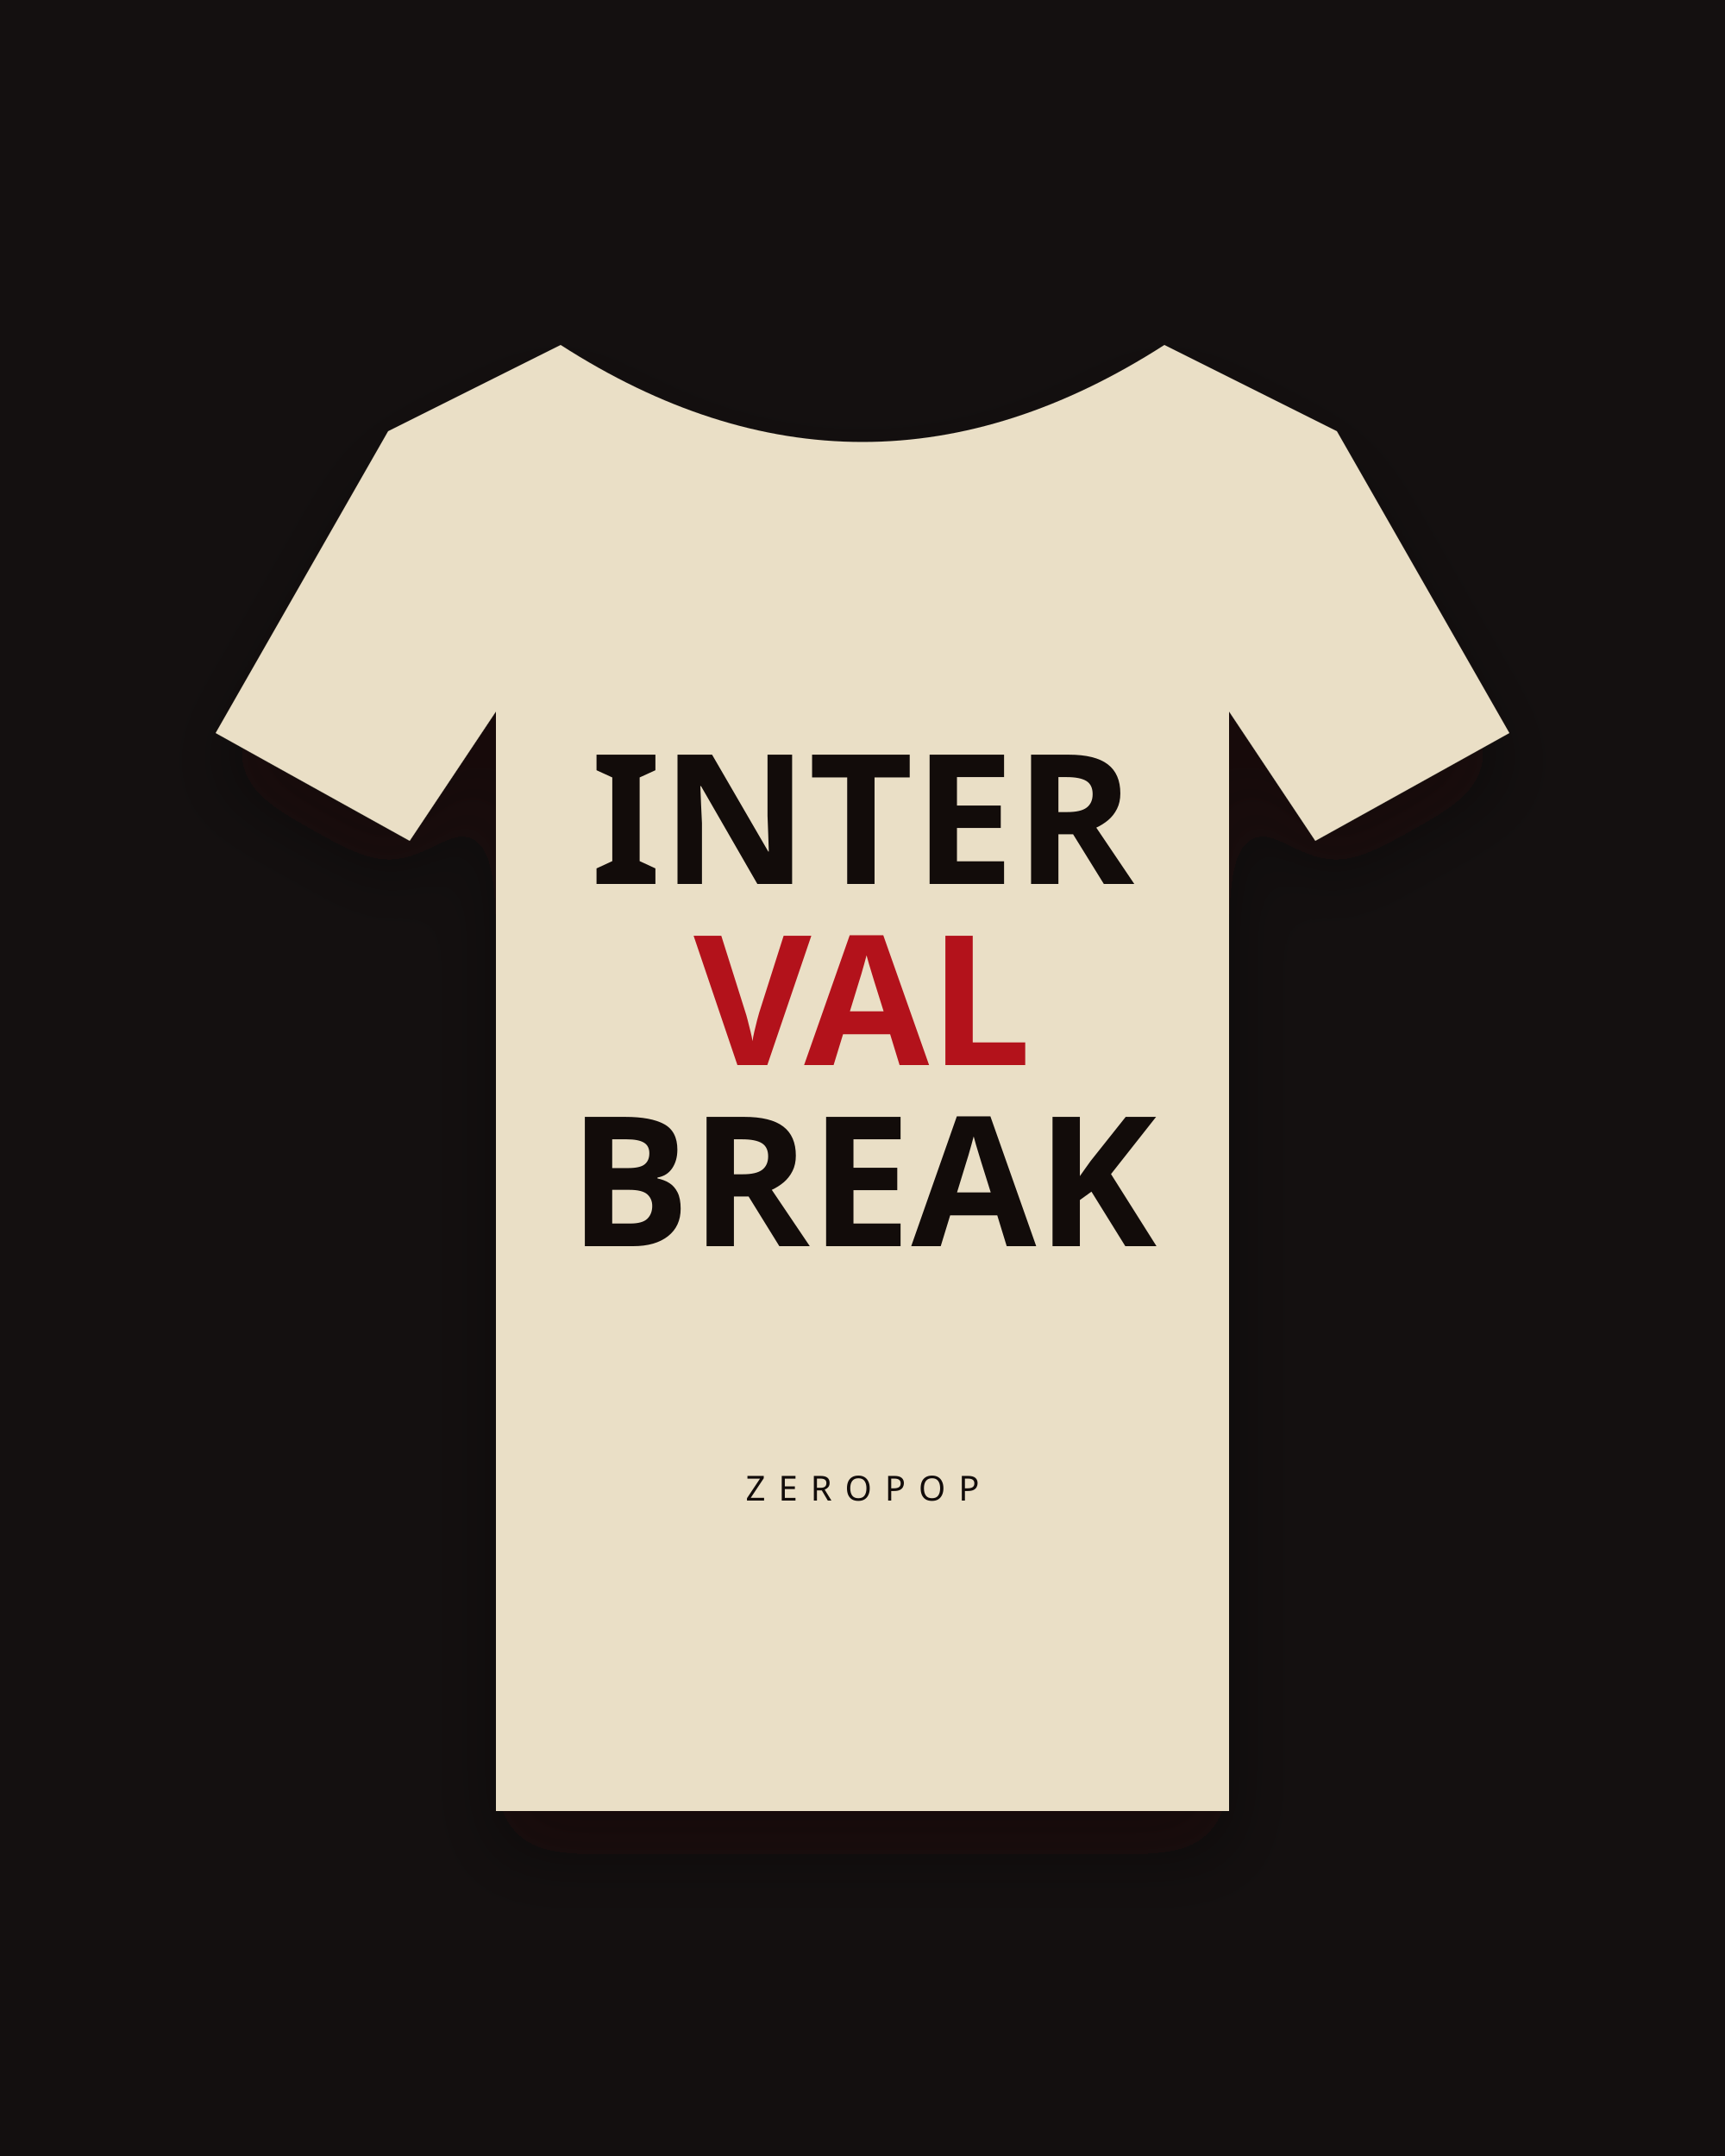
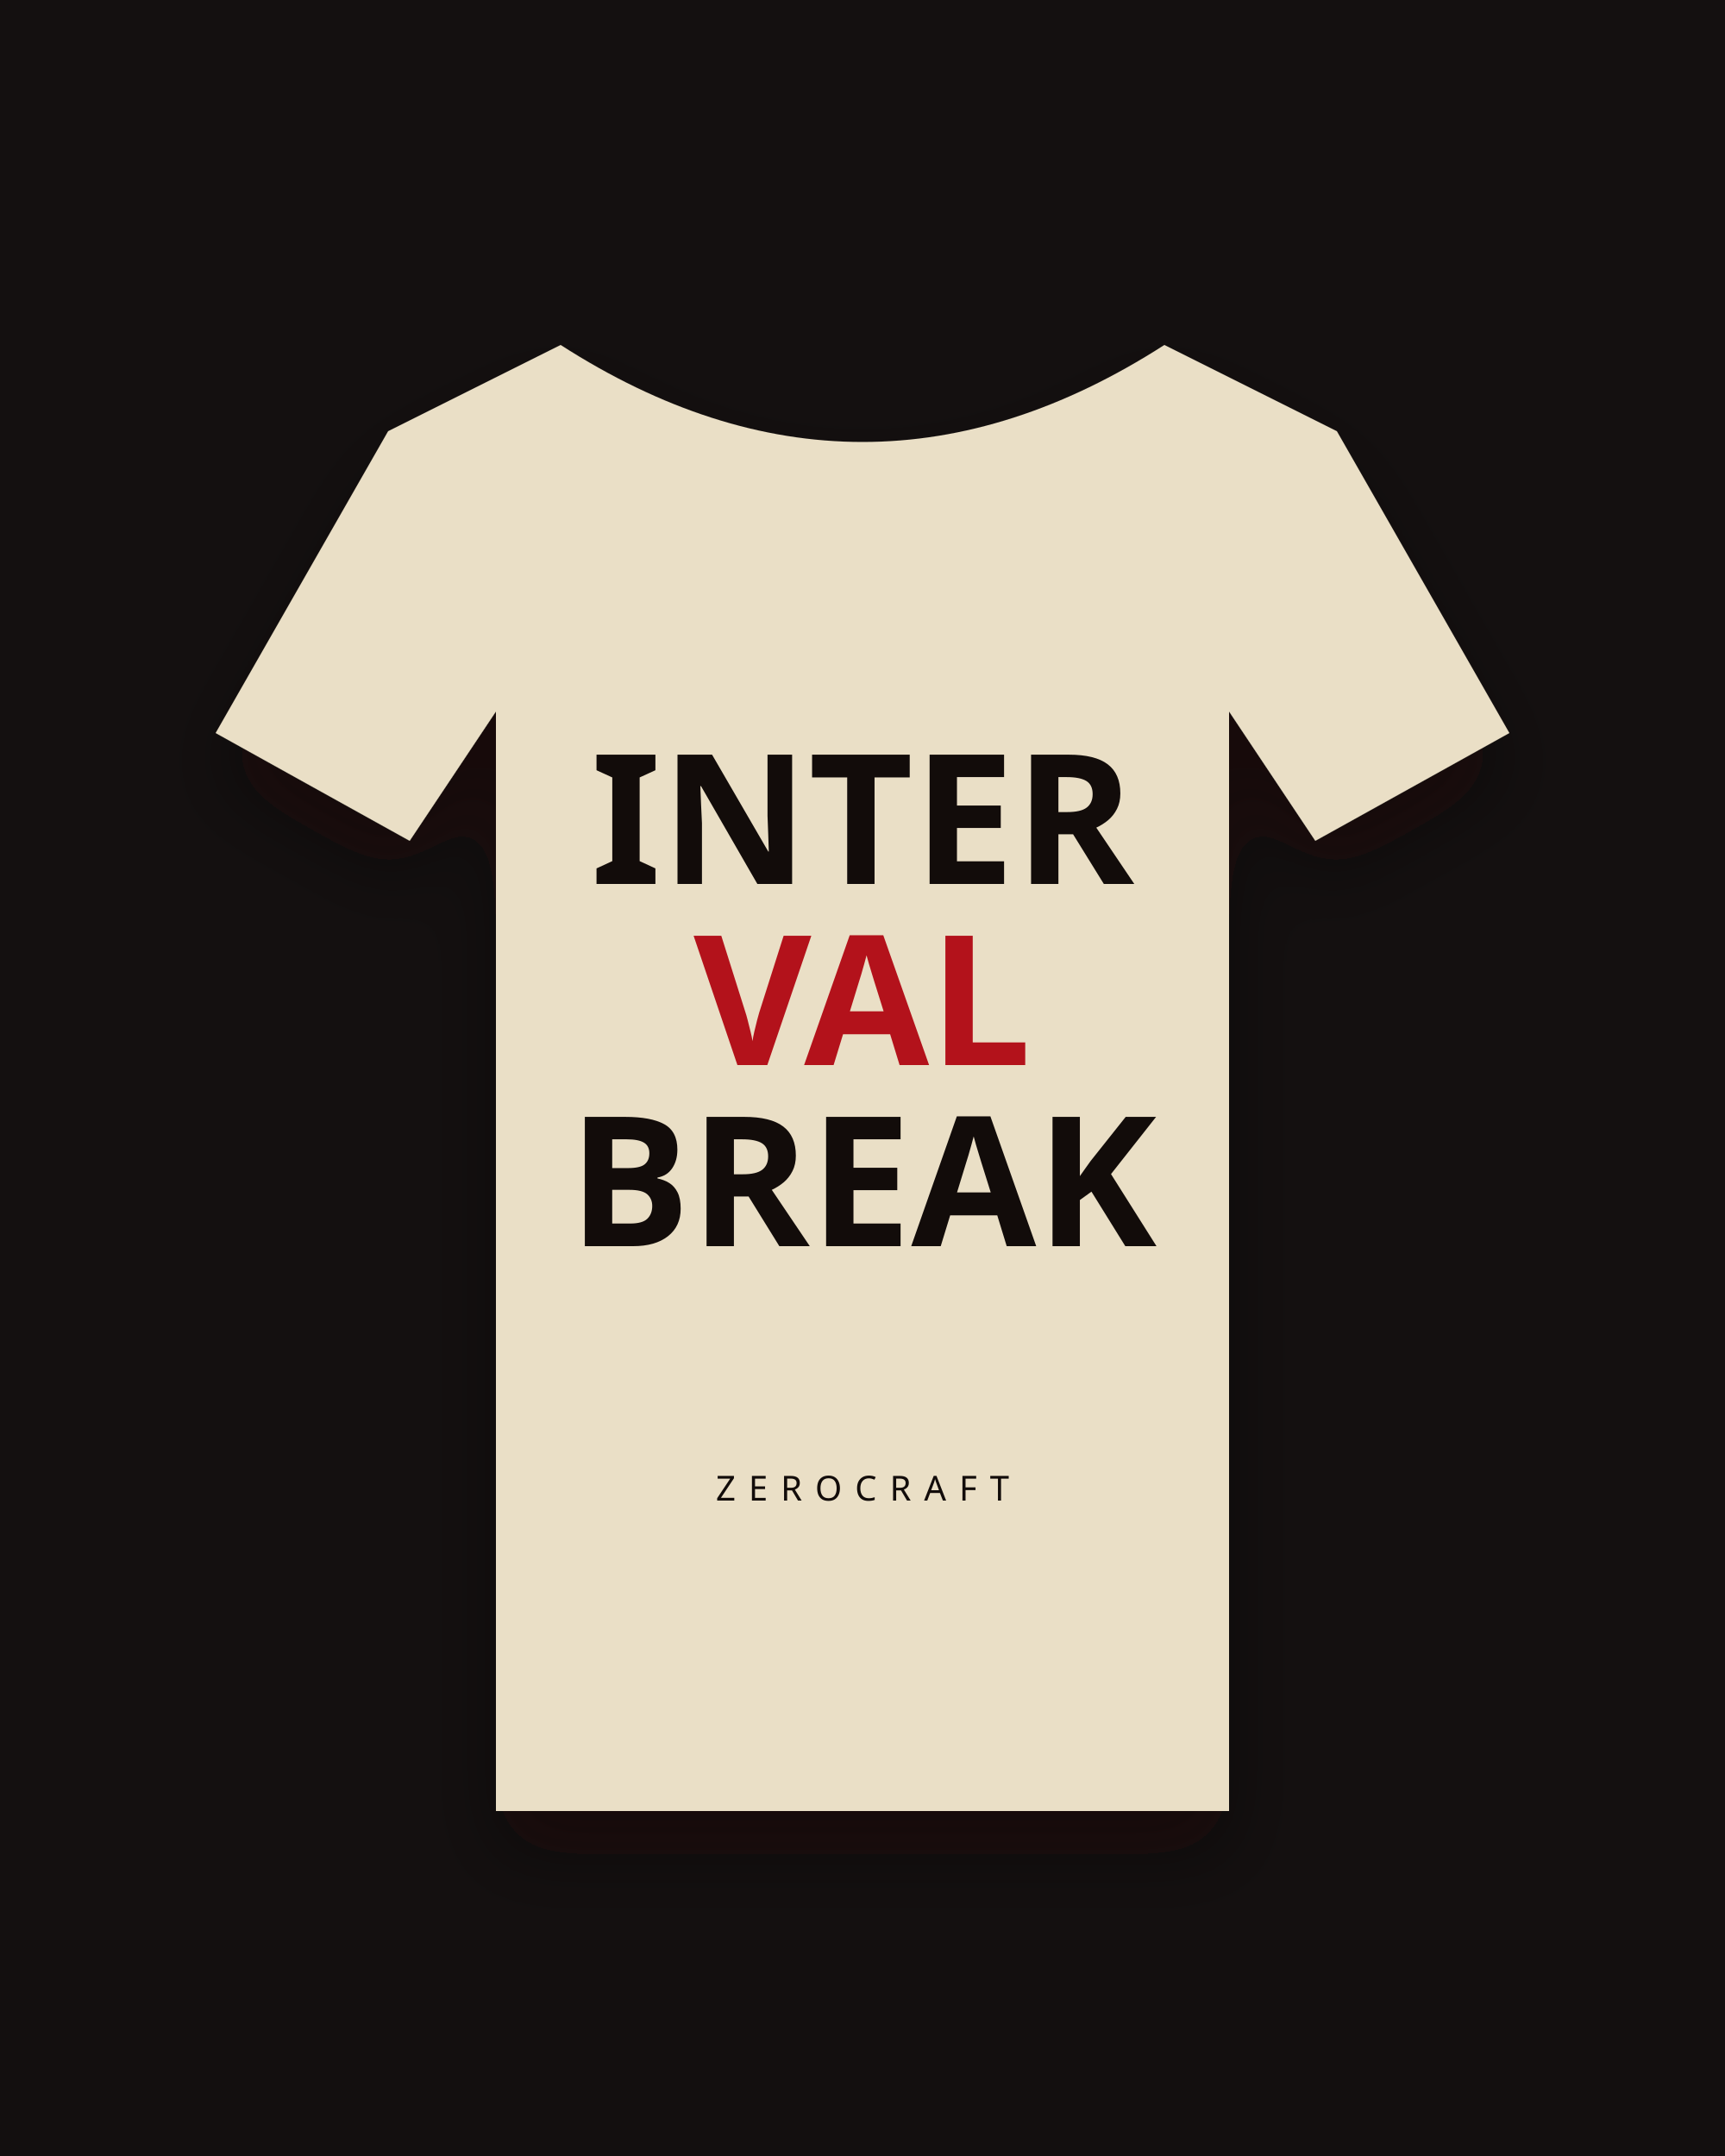
<svg xmlns="http://www.w3.org/2000/svg" viewBox="0 0 400 500" preserveAspectRatio="xMidYMid slice">
  <defs>
    <filter id="gr">
      <feTurbulence type="fractalNoise" baseFrequency=".85" numOctaves="2" />
      <feColorMatrix values="0 0 0 0 0 0 0 0 0 0 0 0 0 0 0 0 0 0 .8 0" />
    </filter>
    <filter id="sh" x="-20%" y="-20%" width="140%" height="150%">
      <feDropShadow dx="0" dy="10" stdDeviation="9" flood-color="#1a0a04" flood-opacity=".4" />
    </filter>
    <linearGradient id="wl" x1="0" y1="0" x2="1" y2="1">
      <stop offset="0" stop-color="#EDE3C8" />
      <stop offset="1" stop-color="#D5C49C" />
    </linearGradient>
    <clipPath id="cc">
      <circle cx="200" cy="240" r="55" />
    </clipPath>
    <clipPath id="cm">
      <rect x="115" y="235" width="170" height="125" />
    </clipPath>
  </defs>
  <rect width="400" height="500" fill="#141010" />
  <rect y="450" width="400" height="50" fill="rgba(0,0,0,.07)" />
  <path d="M130 80L90 100L50 170L95 195L115 165V420H285V165L305 195L350 170L310 100L270 80Q200 125 130 80Z" fill="#EADFC6" filter="url(#sh)" />
  <text x="200" y="205" text-anchor="middle" font-size="42" fill="#120C0A" font-family="Anton,Noto Sans Tamil,Noto Sans Malayalam" font-weight="700">INTER</text>
  <text x="200" y="247" text-anchor="middle" font-size="42" fill="#B3121B" font-family="Anton,Noto Sans Tamil,Noto Sans Malayalam" font-weight="700">VAL</text>
  <text x="200" y="289" text-anchor="middle" font-size="42" fill="#120C0A" font-family="Anton,Noto Sans Tamil,Noto Sans Malayalam" font-weight="700">BREAK</text>
-   <text x="200" y="348" text-anchor="middle" font-size="8" fill="#120C0A" font-family="Space Mono" letter-spacing="3">ZEROPOP</text>
+   <text x="200" y="348" text-anchor="middle" font-size="8" fill="#120C0A" font-family="Space Mono" letter-spacing="3">ZEROCRAFT</text>
</svg>
